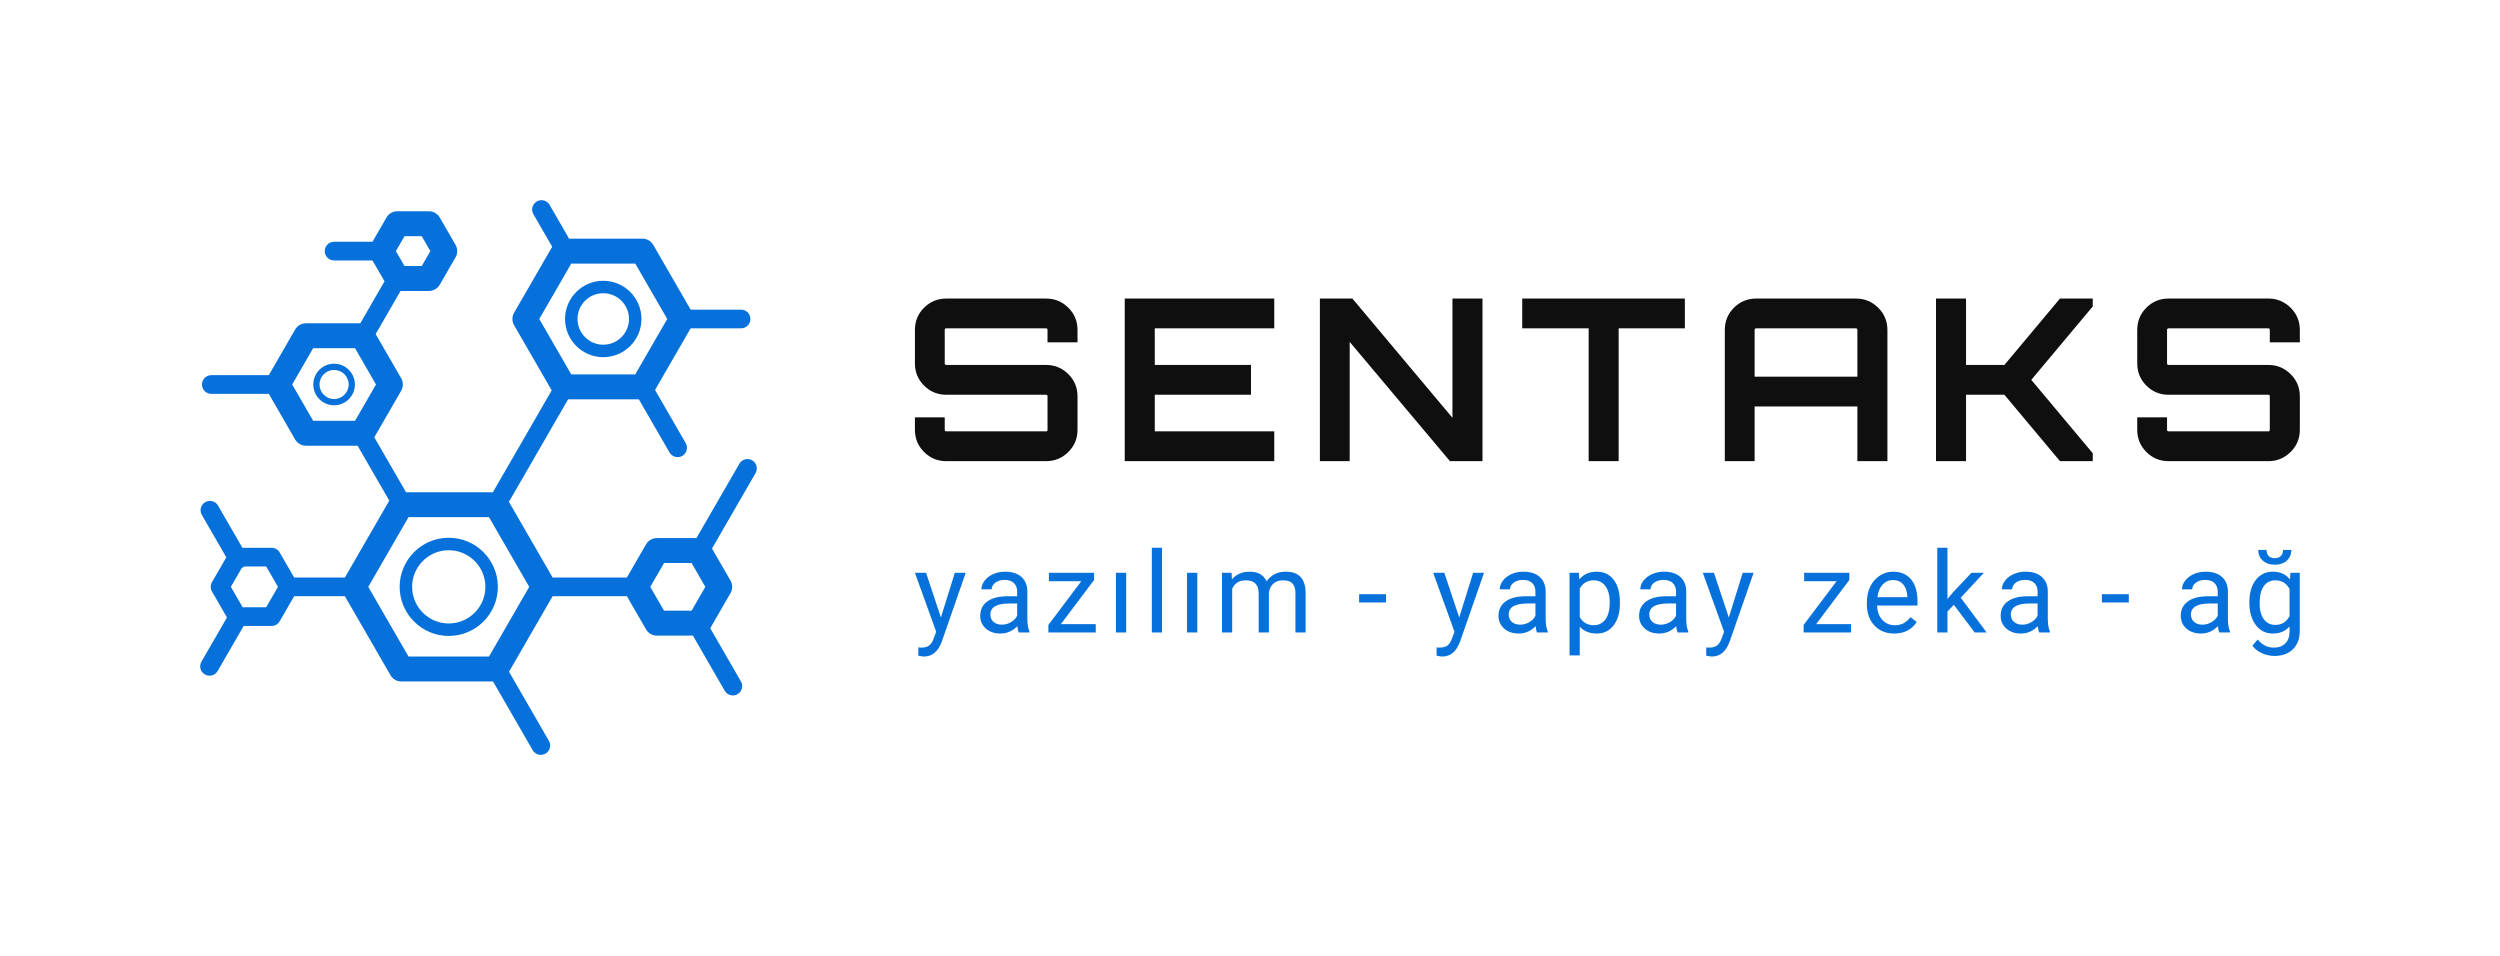
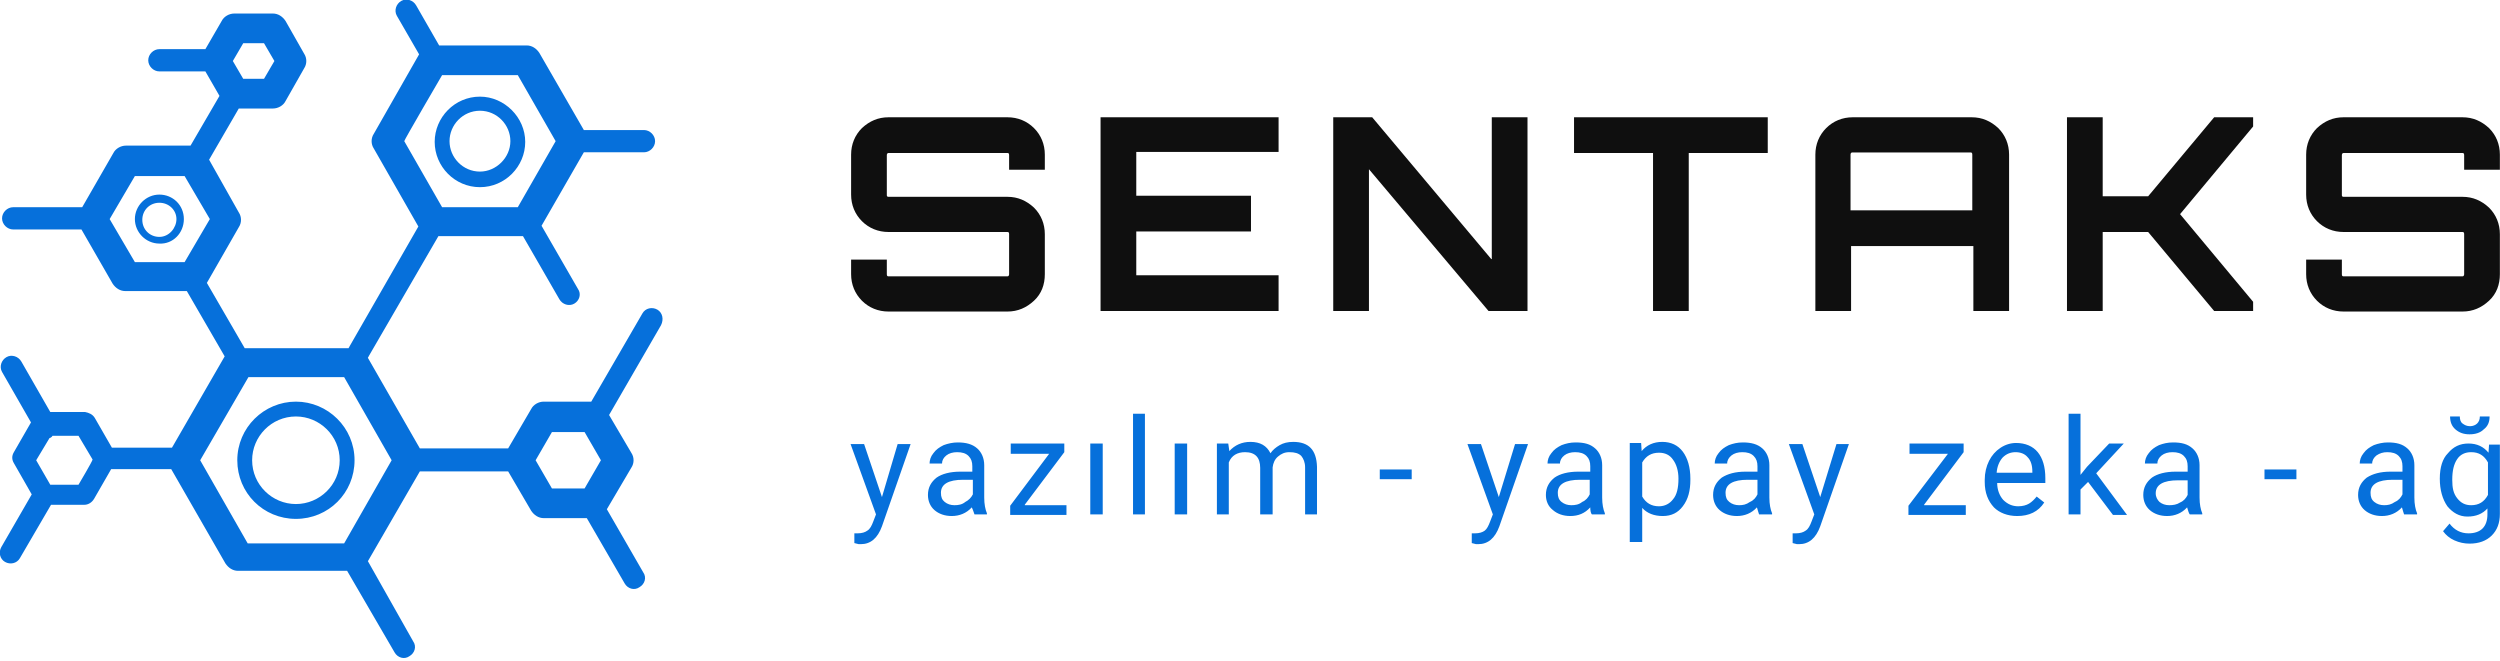
- <svg xmlns="http://www.w3.org/2000/svg" id="SvgjsSvg114305" width="4096" height="1564.784" version="1.1">
-   <defs id="SvgjsDefs114306" />
-   <g id="SvgjsG114307" transform="translate(328, 328) scale(34.4)" opacity="1">
-     <defs id="SvgjsDefs30176" />
-     <g id="SvgjsG30177" transform="scale(0.2164502)" opacity="1">
-       <g id="SvgjsG30178" class="5n4nu8STU" transform="translate(-7.329523, -7.540514) scale(1.371406)" light-content="false" non-strokable="false" fill="#0670db">
-         <path d="M93.905 47.232a1.5 1.5 0 0 0-2.049.549l-6.889 11.932h-6.354c-.715 0-1.375.381-1.732 1l-3.075 5.325H61.891l-7.029-12.173c.049-.06.103-.115.143-.185l9.371-16.232h11.35l4.923 8.528a1.498 1.498 0 0 0 2.049.549 1.5 1.5 0 0 0 .549-2.049l-4.923-8.527 5.711-9.891h8.092a1.5 1.5 0 1 0 0-3h-8.092l-5.999-10.39a2 2 0 0 0-1.732-1h-11.77L61.41 6.257a1.5 1.5 0 1 0-2.598 1.5l3.01 5.213-6.114 10.588a2.006 2.006 0 0 0 0 2l6.035 10.453-9.335 16.17c-.033.057-.054.116-.079.175H38.372l-5.091-8.818 4.311-7.468a2.006 2.006 0 0 0 0-2l-4.094-7.092 3.992-6.915h4.555c.715 0 1.375-.381 1.732-1l2.537-4.395a2.006 2.006 0 0 0 0-2l-2.537-4.396a2 2 0 0 0-1.732-1H36.97c-.715 0-1.375.381-1.732 1l-2.249 3.896h-6.16a1.5 1.5 0 1 0 0 3h6.16l1.932 3.346-3.888 6.735h-8.721c-.715 0-1.375.381-1.732 1l-4.227 7.322H7.127a1.5 1.5 0 1 0 0 3h9.226l4.227 7.322a2 2 0 0 0 1.732 1h8.287l5.084 8.807-7.125 12.34H20.42l-2.323-4.022a1.5 1.5 0 0 0-1.299-.75h-4.686L8.21 54.505a1.5 1.5 0 1 0-2.598 1.5L9.536 62.8l-2.302 3.987a1.495 1.495 0 0 0 0 1.5l2.405 4.166-4.093 7.089a1.5 1.5 0 0 0 2.598 1.501l4.175-7.232h4.48a1.5 1.5 0 0 0 1.299-.75l2.323-4.023h8.139l7.323 12.683a2 2 0 0 0 1.732 1h14.717l6.365 11.025a1.498 1.498 0 0 0 2.049.548 1.5 1.5 0 0 0 .549-2.049l-6.401-11.087 6.998-12.12h11.915l3.075 5.325a2 2 0 0 0 1.732 1h5.785l5.108 8.848a1.498 1.498 0 0 0 2.049.548 1.5 1.5 0 0 0 .549-2.049l-4.927-8.532 3.257-5.64a2.006 2.006 0 0 0 0-2l-2.972-5.147 6.991-12.109a1.5 1.5 0 0 0-.549-2.05zM64.882 15.667h10.267l5.133 8.89-5.133 8.891H64.882l-5.133-8.891 5.133-8.89zm-26.757-4.396h2.766l1.383 2.396-1.382 2.395h-2.767l-1.383-2.395 1.383-2.396zM20.106 35.069l3.36-5.822h6.724l3.36 5.822-3.36 5.822h-6.724l-3.36-5.822zM15.933 70.81h-3.778l-1.89-3.273 1.756-3.041c.061-.025.124-.042.183-.076.079-.046.15-.099.217-.156h3.512l1.865 3.229c0 .015-.004.028-.004.043s.004.029.004.043l-1.865 3.231zm35.749 7.91H38.769l-6.456-11.183 6.456-11.183h12.913l6.456 11.183-6.456 11.183zM77.56 67.537l2.208-3.825h4.417l2.208 3.825-2.208 3.825h-4.417l-2.208-3.825zM45.226 59.66c-4.344 0-7.878 3.534-7.878 7.877s3.534 7.878 7.878 7.878 7.877-3.534 7.877-7.878-3.534-7.877-7.877-7.877zm0 13.755a5.885 5.885 0 0 1-5.878-5.878 5.884 5.884 0 0 1 5.878-5.877 5.884 5.884 0 0 1 5.877 5.877 5.885 5.885 0 0 1-5.877 5.878zm24.789-42.728c3.381 0 6.131-2.75 6.131-6.13s-2.75-6.13-6.131-6.13c-3.38 0-6.13 2.75-6.13 6.13s2.75 6.13 6.13 6.13zm0-10.261c2.277 0 4.131 1.853 4.131 4.13s-1.854 4.13-4.131 4.13-4.13-1.853-4.13-4.13 1.852-4.13 4.13-4.13zM26.829 31.731c-1.841 0-3.338 1.497-3.338 3.337s1.497 3.337 3.338 3.337c1.84 0 3.337-1.497 3.337-3.337s-1.497-3.337-3.337-3.337zm0 5.675c-1.289 0-2.338-1.048-2.338-2.337s1.049-2.337 2.338-2.337 2.337 1.048 2.337 2.337-1.048 2.337-2.337 2.337z" />
+ <svg xmlns="http://www.w3.org/2000/svg" version="1.1" id="SvgjsSvg114305" x="0px" y="0px" width="3440.1px" height="908.8px" viewBox="0 0 3440.1 908.8" style="enable-background:new 0 0 3440.1 908.8;" xml:space="preserve">
+   <style type="text/css">
+ 	.st0{fill:#0670DB;}
+ 	.st1{fill:#0F0F0F;}
+ </style>
+   <g id="SvgjsG114307" transform="translate(328, 328) scale(34.4)">
+     <g id="SvgjsG30177" transform="scale(0.2164502)">
+       <g id="SvgjsG30178" transform="translate(-7.329523, -7.540514) scale(1.371406)">
+         <path class="st0" d="M61.8,15.1c-0.7-0.4-1.6-0.2-2,0.5l-6.9,11.9h-6.4c-0.7,0-1.4,0.4-1.7,1l-3.1,5.3H29.8l-7-12.2     c0-0.1,0.1-0.1,0.1-0.2l9.4-16.2h11.4l4.9,8.5c0.4,0.7,1.3,1,2,0.6c0,0,0,0,0,0c0.7-0.4,1-1.3,0.5-2l-4.9-8.5l5.7-9.9H60     c0.8,0,1.5-0.7,1.5-1.5S60.8-9.1,60-9.1h-8.1l-6-10.4c-0.4-0.6-1-1-1.7-1H32.4l-3.1-5.4c-0.4-0.7-1.3-1-2-0.6     c-0.7,0.4-1,1.3-0.6,2c0,0,0,0,0,0l3,5.2L23.6-8.6c-0.4,0.6-0.4,1.4,0,2l6,10.5l-9.3,16.2c0,0.1-0.1,0.1-0.1,0.2h-14l-5.1-8.8     l4.3-7.5c0.4-0.6,0.4-1.4,0-2L1.4-5.1l4-6.9h4.6c0.7,0,1.4-0.4,1.7-1l2.5-4.4c0.4-0.6,0.4-1.4,0-2l-2.5-4.4c-0.4-0.6-1-1-1.7-1     H4.8c-0.7,0-1.4,0.4-1.7,1L0.9-20h-6.2c-0.8,0-1.5,0.7-1.5,1.5c0,0.8,0.7,1.5,1.5,1.5h6.2l1.9,3.3l-3.9,6.7h-8.7     c-0.7,0-1.4,0.4-1.7,1l-4.2,7.3H-25c-0.8,0-1.5,0.7-1.5,1.5s0.7,1.5,1.5,1.5h9.2l4.2,7.3c0.4,0.6,1,1,1.7,1h8.3l5.1,8.8     l-7.1,12.3h-8.1l-2.3-4c-0.3-0.5-0.8-0.7-1.3-0.8H-20l-3.9-6.8c-0.4-0.7-1.3-1-2-0.6c-0.7,0.4-1,1.3-0.6,2c0,0,0,0,0,0l3.9,6.8     l-2.3,4c-0.3,0.5-0.3,1,0,1.5l2.4,4.2l-4.1,7.1c-0.4,0.7-0.2,1.6,0.5,2s1.6,0.2,2-0.5l4.2-7.2h4.5c0.5,0,1-0.3,1.3-0.8l2.3-4h8.1     l7.3,12.7c0.4,0.6,1,1,1.7,1h14.7l6.4,11c0.4,0.7,1.3,1,2,0.5c0,0,0,0,0,0c0.7-0.4,1-1.3,0.5-2L22.8,49l7-12.1h11.9l3.1,5.3     c0.4,0.6,1,1,1.7,1h5.8l5.1,8.8c0.4,0.7,1.3,1,2,0.5c0,0,0,0,0,0c0.7-0.4,1-1.3,0.5-2l-4.9-8.5l3.3-5.6c0.4-0.6,0.4-1.4,0-2     l-3-5.1l7-12.1C62.7,16.4,62.5,15.5,61.8,15.1C61.8,15.1,61.8,15.1,61.8,15.1L61.8,15.1z M32.8-16.5H43l5.1,8.9L43,1.3H32.8     l-5.1-8.9C27.6-7.6,32.8-16.5,32.8-16.5z M6-20.8h2.8l1.4,2.4l-1.4,2.4H6l-1.4-2.4L6-20.8z M-12,2.9l3.4-5.8h6.7l3.4,5.8     l-3.4,5.8h-6.7L-12,2.9L-12,2.9z M-16.2,38.7H-20l-1.9-3.3l1.8-3c0.1,0,0.1,0,0.2-0.1c0.1,0,0.1-0.1,0.2-0.2h3.5l1.9,3.2     c0,0,0,0,0,0s0,0,0,0C-14.3,35.5-16.2,38.7-16.2,38.7z M19.6,46.6H6.6L0.2,35.4l6.5-11.2h12.9L26,35.4L19.6,46.6z M45.4,35.4     l2.2-3.8h4.4l2.2,3.8l-2.2,3.8h-4.4L45.4,35.4z M13.1,27.5c-4.3,0-7.9,3.5-7.9,7.9s3.5,7.9,7.9,7.9s7.9-3.5,7.9-7.9     S17.4,27.5,13.1,27.5L13.1,27.5z M13.1,41.3c-3.2,0-5.9-2.6-5.9-5.9c0-3.2,2.6-5.9,5.9-5.9c3.2,0,5.9,2.6,5.9,5.9     C19,38.7,16.3,41.3,13.1,41.3z M37.9-1.4c3.4,0,6.1-2.8,6.1-6.1s-2.8-6.1-6.1-6.1c-3.4,0-6.1,2.8-6.1,6.1S34.5-1.4,37.9-1.4z      M37.9-11.7c2.3,0,4.1,1.9,4.1,4.1s-1.9,4.1-4.1,4.1c-2.3,0-4.1-1.9-4.1-4.1S35.6-11.7,37.9-11.7L37.9-11.7z M-5.3-0.4     c-1.8,0-3.3,1.5-3.3,3.3s1.5,3.3,3.3,3.3C-3.5,6.3-2,4.8-2,2.9S-3.5-0.4-5.3-0.4z M-5.3,5.3c-1.3,0-2.3-1-2.3-2.3s1-2.3,2.3-2.3     S-3,1.7-3,2.9S-4,5.3-5.3,5.3L-5.3,5.3z" />
      </g>
-       <g id="SvgjsG30179" class="text" transform="translate(309.6382, 57.42232) scale(1)" light-content="false" fill="#0f0f0f">
-         <path d="M-116.59 -28.87C-116.59 -30.79 -117.26 -32.43 -118.62 -33.77C-119.98 -35.11 -121.6 -35.78 -123.49 -35.78L-145.46 -35.78C-147.38 -35.78 -149.01 -35.11 -150.35 -33.77C-151.7 -32.43 -152.37 -30.79 -152.37 -28.87L-152.37 -21.52C-152.37 -19.6 -151.7 -17.96 -150.35 -16.62C-149.01 -15.28 -147.38 -14.61 -145.46 -14.61L-123.49 -14.61C-123.29 -14.61 -123.19 -14.49 -123.19 -14.26L-123.19 -6.91C-123.19 -6.68 -123.29 -6.56 -123.49 -6.56L-145.46 -6.56C-145.69 -6.56 -145.81 -6.68 -145.81 -6.91L-145.81 -9.64L-152.37 -9.64L-152.37 -6.91C-152.37 -4.99 -151.7 -3.35 -150.35 -2.01C-149.01 -0.67 -147.38 0 -145.46 0L-123.49 0C-121.6 0 -119.98 -0.67 -118.62 -2.01C-117.26 -3.35 -116.59 -4.99 -116.59 -6.91L-116.59 -14.26C-116.59 -16.18 -117.26 -17.82 -118.62 -19.16C-119.98 -20.5 -121.6 -21.17 -123.49 -21.17L-145.46 -21.17C-145.69 -21.17 -145.81 -21.29 -145.81 -21.52L-145.81 -28.87C-145.81 -29.1 -145.69 -29.22 -145.46 -29.22L-123.49 -29.22C-123.29 -29.22 -123.19 -29.1 -123.19 -28.87L-123.19 -26.14L-116.59 -26.14Z M-73.3 -35.78L-106.2 -35.78L-106.2 0L-73.3 0L-73.3 -6.56L-99.59 -6.56L-99.59 -14.61L-78.42 -14.61L-78.42 -21.17L-99.59 -21.17L-99.59 -29.22L-73.3 -29.22Z M-34.09 -9.54L-56.11 -35.78L-63.26 -35.78L-63.26 0L-56.7 0L-56.7 -26.24L-34.64 0L-27.48 0L-27.48 -35.78L-34.09 -35.78Z M-18.74 -35.78L-18.74 -29.22L-4.12 -29.22L-4.12 0L2.48 0L2.48 -29.22L17.05 -29.22L17.05 -35.78Z M32.75 -35.78C30.83 -35.78 29.2 -35.11 27.85 -33.77C26.51 -32.43 25.84 -30.79 25.84 -28.87L25.84 0L32.4 0L32.4 -12.03L55.01 -12.03L55.01 0L61.62 0L61.62 -28.87C61.62 -30.79 60.94 -32.43 59.58 -33.77C58.23 -35.11 56.59 -35.78 54.66 -35.78ZM32.4 -18.59L32.4 -28.87C32.4 -29.1 32.52 -29.22 32.75 -29.22L54.66 -29.22C54.9 -29.22 55.01 -29.1 55.01 -28.87L55.01 -18.59Z M99.59 -35.78L87.36 -21.17L78.92 -21.17L78.92 -35.78L72.31 -35.78L72.31 0L78.92 0L78.92 -14.61L87.36 -14.61L99.59 0L106.8 0L106.8 -1.74L93.28 -17.89L106.8 -34.04L106.8 -35.78Z M152.37 -28.87C152.37 -30.79 151.69 -32.43 150.33 -33.77C148.97 -35.11 147.35 -35.78 145.46 -35.78L123.49 -35.78C121.57 -35.78 119.94 -35.11 118.6 -33.77C117.26 -32.43 116.59 -30.79 116.59 -28.87L116.59 -21.52C116.59 -19.6 117.26 -17.96 118.6 -16.62C119.94 -15.28 121.57 -14.61 123.49 -14.61L145.46 -14.61C145.66 -14.61 145.76 -14.49 145.76 -14.26L145.76 -6.91C145.76 -6.68 145.66 -6.56 145.46 -6.56L123.49 -6.56C123.26 -6.56 123.15 -6.68 123.15 -6.91L123.15 -9.64L116.59 -9.64L116.59 -6.91C116.59 -4.99 117.26 -3.35 118.6 -2.01C119.94 -0.67 121.57 0 123.49 0L145.46 0C147.35 0 148.97 -0.67 150.33 -2.01C151.69 -3.35 152.37 -4.99 152.37 -6.91L152.37 -14.26C152.37 -16.18 151.69 -17.82 150.33 -19.16C148.97 -20.5 147.35 -21.17 145.46 -21.17L123.49 -21.17C123.26 -21.17 123.15 -21.29 123.15 -21.52L123.15 -28.87C123.15 -29.1 123.26 -29.22 123.49 -29.22L145.46 -29.22C145.66 -29.22 145.76 -29.1 145.76 -28.87L145.76 -26.14L152.37 -26.14Z" />
+       <g id="SvgjsG30179" transform="translate(309.6382, 57.42232) scale(1)">
+         <path class="st1" d="M-160.6-72.9c0-1.9-0.7-3.6-2-4.9s-3-2-4.9-2h-22c-1.9,0-3.5,0.7-4.9,2c-1.3,1.3-2,3-2,4.9v7.4     c0,1.9,0.7,3.6,2,4.9c1.3,1.3,3,2,4.9,2h22c0.2,0,0.3,0.1,0.3,0.4v7.4c0,0.2-0.1,0.4-0.3,0.4h-22c-0.2,0-0.3-0.1-0.3-0.4v-2.7     h-6.6v2.7c0,1.9,0.7,3.6,2,4.9c1.3,1.3,3,2,4.9,2h22c1.9,0,3.5-0.7,4.9-2s2-3,2-4.9v-7.4c0-1.9-0.7-3.6-2-4.9c-1.4-1.3-3-2-4.9-2     h-22c-0.2,0-0.3-0.1-0.3-0.3v-7.4c0-0.2,0.1-0.4,0.3-0.4h22c0.2,0,0.3,0.1,0.3,0.4v2.7h6.6V-72.9z M-117.4-79.8h-32.9v35.8h32.9     v-6.6h-26.3v-8.1h21.2v-6.6h-21.2v-8.1h26.3V-79.8z M-78.1-53.6l-22-26.2h-7.2v35.8h6.6v-26.2l22.1,26.2h7.2v-35.8h-6.6V-53.6z      M-62.8-79.8v6.6h14.6v29.2h6.6v-29.2H-27v-6.6H-62.8z M-11.3-79.8c-1.9,0-3.6,0.7-4.9,2c-1.3,1.3-2,3-2,4.9v28.9h6.6v-12H11v12     h6.6v-28.9c0-1.9-0.7-3.6-2-4.9c-1.4-1.3-3-2-4.9-2H-11.3z M-11.7-62.6v-10.3c0-0.2,0.1-0.4,0.3-0.4h21.9c0.2,0,0.3,0.1,0.3,0.4     v10.3H-11.7z M55.5-79.8L43.3-65.2h-8.4v-14.6h-6.6v35.8h6.6v-14.6h8.4l12.2,14.6h7.2v-1.7L49.2-61.9l13.5-16.2v-1.7H55.5z      M108.3-72.9c0-1.9-0.7-3.6-2-4.9c-1.4-1.3-3-2-4.9-2h-22c-1.9,0-3.5,0.7-4.9,2c-1.3,1.3-2,3-2,4.9v7.4c0,1.9,0.7,3.6,2,4.9     c1.3,1.3,3,2,4.9,2h22c0.2,0,0.3,0.1,0.3,0.4v7.4c0,0.2-0.1,0.4-0.3,0.4h-22c-0.2,0-0.3-0.1-0.3-0.4v-2.7h-6.6v2.7     c0,1.9,0.7,3.6,2,4.9c1.3,1.3,3,2,4.9,2h22c1.9,0,3.5-0.7,4.9-2c1.4-1.3,2-3,2-4.9v-7.4c0-1.9-0.7-3.6-2-4.9c-1.4-1.3-3-2-4.9-2     h-22c-0.2,0-0.3-0.1-0.3-0.3v-7.4c0-0.2,0.1-0.4,0.3-0.4h22c0.2,0,0.3,0.1,0.3,0.4v2.7h6.6V-72.9z" />
      </g>
-       <g id="SvgjsG30180" class="text" transform="translate(310.3382, 95.11285) scale(1)" light-content="false" fill="#0670db">
-         <path d="M-147.35 -3.29L-150.62 -13.13L-153.07 -13.13L-148.39 -0.15L-148.89 1.19C-149.16 2.01 -149.51 2.57 -149.94 2.88C-150.36 3.18 -150.95 3.34 -151.71 3.34L-152.32 3.29L-152.32 5.11L-151.48 5.27L-151.06 5.3C-149.28 5.3 -147.98 4.21 -147.16 2.03L-141.89 -13.13L-144.29 -13.13Z M-130.22 0L-127.87 0L-127.87 -0.19C-128.18 -0.91 -128.33 -1.86 -128.33 -3.07L-128.33 -9.11C-128.36 -10.44 -128.81 -11.48 -129.66 -12.24C-130.52 -12.99 -131.71 -13.37 -133.22 -13.37C-134.17 -13.37 -135.05 -13.19 -135.85 -12.84C-136.64 -12.48 -137.27 -12 -137.74 -11.39C-138.2 -10.78 -138.44 -10.14 -138.44 -9.49L-136.18 -9.49C-136.18 -10.06 -135.91 -10.55 -135.37 -10.96C-134.83 -11.36 -134.15 -11.56 -133.35 -11.56C-132.44 -11.56 -131.75 -11.33 -131.28 -10.86C-130.81 -10.4 -130.57 -9.77 -130.57 -8.99L-130.57 -7.96L-132.76 -7.96C-134.64 -7.96 -136.11 -7.58 -137.14 -6.82C-138.18 -6.07 -138.7 -5.01 -138.7 -3.64C-138.7 -2.52 -138.29 -1.59 -137.46 -0.86C-136.63 -0.12 -135.57 0.24 -134.28 0.24C-132.83 0.24 -131.58 -0.3 -130.54 -1.38C-130.46 -0.72 -130.35 -0.26 -130.22 0ZM-133.95 -1.71C-134.68 -1.71 -135.29 -1.91 -135.76 -2.31C-136.22 -2.7 -136.46 -3.25 -136.46 -3.96C-136.46 -5.56 -135.08 -6.37 -132.33 -6.37L-130.57 -6.37L-130.57 -3.68C-130.86 -3.09 -131.32 -2.62 -131.95 -2.26C-132.58 -1.89 -133.24 -1.71 -133.95 -1.71Z M-120.96 -1.83L-113.65 -11.54L-113.65 -13.13L-123.59 -13.13L-123.59 -11.27L-116.46 -11.27L-123.7 -1.65L-123.7 0L-113.28 0L-113.28 -1.83Z M-106.58 0L-106.58 -13.13L-108.84 -13.13L-108.84 0Z M-98.7 0L-98.7 -18.64L-100.94 -18.64L-100.94 0Z M-90.93 0L-90.93 -13.13L-93.19 -13.13L-93.19 0Z M-83.38 -13.13L-85.5 -13.13L-85.5 0L-83.26 0L-83.26 -9.58C-82.72 -10.84 -81.71 -11.47 -80.24 -11.47C-78.37 -11.47 -77.43 -10.51 -77.43 -8.6L-77.43 0L-75.18 0L-75.18 -8.71C-75.09 -9.55 -74.77 -10.22 -74.22 -10.72C-73.67 -11.22 -72.98 -11.47 -72.14 -11.47C-71.13 -11.47 -70.41 -11.23 -69.99 -10.77C-69.56 -10.3 -69.34 -9.6 -69.34 -8.66L-69.34 0L-67.1 0L-67.1 -8.8C-67.15 -11.85 -68.61 -13.37 -71.49 -13.37C-72.44 -13.37 -73.27 -13.18 -73.97 -12.79C-74.67 -12.4 -75.24 -11.89 -75.68 -11.26C-76.34 -12.67 -77.59 -13.37 -79.42 -13.37C-81.06 -13.37 -82.36 -12.8 -83.32 -11.67Z M-49.41 -6.59L-49.41 -8.42L-55.33 -8.42L-55.33 -6.59Z M-33.3 -3.29L-36.58 -13.13L-39.03 -13.13L-34.34 -0.15L-34.84 1.19C-35.12 2.01 -35.47 2.57 -35.89 2.88C-36.32 3.18 -36.91 3.34 -37.67 3.34L-38.28 3.29L-38.28 5.11L-37.44 5.27L-37.01 5.3C-35.23 5.3 -33.94 4.21 -33.12 2.03L-27.84 -13.13L-30.24 -13.13Z M-16.18 0L-13.82 0L-13.82 -0.19C-14.13 -0.91 -14.28 -1.86 -14.28 -3.07L-14.28 -9.11C-14.32 -10.44 -14.76 -11.48 -15.62 -12.24C-16.48 -12.99 -17.66 -13.37 -19.17 -13.37C-20.13 -13.37 -21 -13.19 -21.8 -12.84C-22.6 -12.48 -23.23 -12 -23.69 -11.39C-24.16 -10.78 -24.39 -10.14 -24.39 -9.49L-22.13 -9.49C-22.13 -10.06 -21.86 -10.55 -21.32 -10.96C-20.78 -11.36 -20.11 -11.56 -19.31 -11.56C-18.39 -11.56 -17.7 -11.33 -17.23 -10.86C-16.76 -10.4 -16.53 -9.77 -16.53 -8.99L-16.53 -7.96L-18.71 -7.96C-20.6 -7.96 -22.06 -7.58 -23.1 -6.82C-24.14 -6.07 -24.66 -5.01 -24.66 -3.64C-24.66 -2.52 -24.24 -1.59 -23.41 -0.86C-22.59 -0.12 -21.52 0.24 -20.23 0.24C-18.78 0.24 -17.54 -0.3 -16.49 -1.38C-16.41 -0.72 -16.31 -0.26 -16.18 0ZM-19.9 -1.71C-20.64 -1.71 -21.24 -1.91 -21.71 -2.31C-22.18 -2.7 -22.41 -3.25 -22.41 -3.96C-22.41 -5.56 -21.04 -6.37 -18.29 -6.37L-16.53 -6.37L-16.53 -3.68C-16.81 -3.09 -17.27 -2.62 -17.9 -2.26C-18.53 -1.89 -19.2 -1.71 -19.9 -1.71Z M2.06 -6.42L2.06 -6.62C2.06 -8.74 1.6 -10.4 0.69 -11.59C-0.23 -12.78 -1.48 -13.37 -3.06 -13.37C-4.68 -13.37 -5.95 -12.8 -6.87 -11.67L-6.98 -13.13L-9.03 -13.13L-9.03 5.05L-6.78 5.05L-6.78 -1.27C-5.87 -0.26 -4.61 0.24 -3.02 0.24C-1.46 0.24 -0.22 -0.37 0.69 -1.59C1.61 -2.81 2.06 -4.42 2.06 -6.42ZM-0.18 -6.67C-0.18 -4.99 -0.5 -3.72 -1.13 -2.87C-1.77 -2.02 -2.62 -1.59 -3.7 -1.59C-5.08 -1.59 -6.11 -2.19 -6.78 -3.39L-6.78 -9.66C-6.1 -10.86 -5.08 -11.47 -3.72 -11.47C-2.62 -11.47 -1.76 -11.04 -1.13 -10.18C-0.5 -9.32 -0.18 -8.15 -0.18 -6.67Z M14.76 0L17.11 0L17.11 -0.19C16.8 -0.91 16.65 -1.86 16.65 -3.07L16.65 -9.11C16.62 -10.44 16.17 -11.48 15.32 -12.24C14.46 -12.99 13.27 -13.37 11.76 -13.37C10.81 -13.37 9.93 -13.19 9.13 -12.84C8.34 -12.48 7.71 -12 7.24 -11.39C6.78 -10.78 6.54 -10.14 6.54 -9.49L8.8 -9.49C8.8 -10.06 9.07 -10.55 9.61 -10.96C10.16 -11.36 10.83 -11.56 11.63 -11.56C12.54 -11.56 13.23 -11.33 13.7 -10.86C14.17 -10.4 14.41 -9.77 14.41 -8.99L14.41 -7.96L12.22 -7.96C10.34 -7.96 8.88 -7.58 7.84 -6.82C6.8 -6.07 6.28 -5.01 6.28 -3.64C6.28 -2.52 6.69 -1.59 7.52 -0.86C8.35 -0.12 9.41 0.24 10.71 0.24C12.15 0.24 13.4 -0.3 14.44 -1.38C14.52 -0.72 14.63 -0.26 14.76 0ZM11.03 -1.71C10.3 -1.71 9.69 -1.91 9.23 -2.31C8.76 -2.7 8.52 -3.25 8.52 -3.96C8.52 -5.56 9.9 -6.37 12.65 -6.37L14.41 -6.37L14.41 -3.68C14.12 -3.09 13.67 -2.62 13.04 -2.26C12.4 -1.89 11.74 -1.71 11.03 -1.71Z M26.02 -3.29L22.75 -13.13L20.3 -13.13L24.98 -0.15L24.48 1.19C24.21 2.01 23.86 2.57 23.43 2.88C23.01 3.18 22.41 3.34 21.65 3.34L21.05 3.29L21.05 5.11L21.88 5.27L22.31 5.3C24.09 5.3 25.39 4.21 26.2 2.03L31.48 -13.13L29.08 -13.13Z M45.23 -1.83L52.54 -11.54L52.54 -13.13L42.59 -13.13L42.59 -11.27L49.73 -11.27L42.48 -1.65L42.48 0L52.91 0L52.91 -1.83Z M62.42 0.24C64.62 0.24 66.27 -0.6 67.37 -2.29L66 -3.36C65.59 -2.83 65.11 -2.4 64.56 -2.07C64.01 -1.75 63.34 -1.59 62.54 -1.59C61.43 -1.59 60.51 -1.99 59.78 -2.78C59.06 -3.58 58.68 -4.63 58.65 -5.92L67.54 -5.92L67.54 -6.85C67.54 -8.95 67.07 -10.56 66.12 -11.68C65.18 -12.81 63.85 -13.37 62.14 -13.37C61.1 -13.37 60.13 -13.08 59.24 -12.5C58.34 -11.92 57.65 -11.12 57.15 -10.1C56.65 -9.08 56.4 -7.91 56.4 -6.61L56.4 -6.2C56.4 -4.24 56.96 -2.68 58.08 -1.51C59.19 -0.34 60.64 0.24 62.42 0.24ZM62.14 -11.53C63.08 -11.53 63.83 -11.21 64.38 -10.59C64.93 -9.96 65.23 -9.08 65.3 -7.93L65.3 -7.76L58.72 -7.76C58.87 -8.95 59.25 -9.88 59.86 -10.54C60.48 -11.2 61.24 -11.53 62.14 -11.53Z M75.54 -6.08L80.12 0L82.75 0L77.05 -7.64L82.15 -13.13L79.42 -13.13L75.34 -8.81L74.13 -7.36L74.13 -18.64L71.89 -18.64L71.89 0L74.13 0L74.13 -4.61Z M94.32 0L96.67 0L96.67 -0.19C96.36 -0.91 96.21 -1.86 96.21 -3.07L96.21 -9.11C96.18 -10.44 95.73 -11.48 94.87 -12.24C94.02 -12.99 92.83 -13.37 91.32 -13.37C90.36 -13.37 89.49 -13.19 88.69 -12.84C87.9 -12.48 87.26 -12 86.8 -11.39C86.33 -10.78 86.1 -10.14 86.1 -9.49L88.36 -9.49C88.36 -10.06 88.63 -10.55 89.17 -10.96C89.71 -11.36 90.38 -11.56 91.19 -11.56C92.1 -11.56 92.79 -11.33 93.26 -10.86C93.73 -10.4 93.96 -9.77 93.96 -8.99L93.96 -7.96L91.78 -7.96C89.9 -7.96 88.43 -7.58 87.39 -6.82C86.35 -6.07 85.84 -5.01 85.84 -3.64C85.84 -2.52 86.25 -1.59 87.08 -0.86C87.91 -0.12 88.97 0.24 90.26 0.24C91.71 0.24 92.96 -0.3 94 -1.38C94.08 -0.72 94.19 -0.26 94.32 0ZM90.59 -1.71C89.86 -1.71 89.25 -1.91 88.78 -2.31C88.31 -2.7 88.08 -3.25 88.08 -3.96C88.08 -5.56 89.45 -6.37 92.2 -6.37L93.96 -6.37L93.96 -3.68C93.68 -3.09 93.22 -2.62 92.59 -2.26C91.96 -1.89 91.29 -1.71 90.59 -1.71Z M114.03 -6.59L114.03 -8.42L108.11 -8.42L108.11 -6.59Z M133.95 0L136.3 0L136.3 -0.19C135.99 -0.91 135.84 -1.86 135.84 -3.07L135.84 -9.11C135.81 -10.44 135.36 -11.48 134.51 -12.24C133.65 -12.99 132.46 -13.37 130.95 -13.37C130 -13.37 129.12 -13.19 128.32 -12.84C127.53 -12.48 126.9 -12 126.43 -11.39C125.97 -10.78 125.73 -10.14 125.73 -9.49L127.99 -9.49C127.99 -10.06 128.26 -10.55 128.8 -10.96C129.35 -11.36 130.02 -11.56 130.82 -11.56C131.73 -11.56 132.42 -11.33 132.89 -10.86C133.36 -10.4 133.6 -9.77 133.6 -8.99L133.6 -7.96L131.41 -7.96C129.53 -7.96 128.07 -7.58 127.03 -6.82C125.99 -6.07 125.47 -5.01 125.47 -3.64C125.47 -2.52 125.88 -1.59 126.71 -0.86C127.54 -0.12 128.6 0.24 129.9 0.24C131.34 0.24 132.59 -0.3 133.63 -1.38C133.71 -0.72 133.82 -0.26 133.95 0ZM130.22 -1.71C129.49 -1.71 128.88 -1.91 128.42 -2.31C127.95 -2.7 127.71 -3.25 127.71 -3.96C127.71 -5.56 129.09 -6.37 131.84 -6.37L133.6 -6.37L133.6 -3.68C133.31 -3.09 132.86 -2.62 132.22 -2.26C131.59 -1.89 130.93 -1.71 130.22 -1.71Z M140.56 -6.67C140.56 -4.54 141.04 -2.85 141.99 -1.61C142.94 -0.38 144.18 0.24 145.72 0.24C147.27 0.24 148.5 -0.28 149.4 -1.31L149.4 -0.18C149.4 0.93 149.09 1.8 148.48 2.41C147.87 3.03 147.02 3.34 145.93 3.34C144.54 3.34 143.36 2.74 142.4 1.55L141.23 2.9C141.71 3.6 142.4 4.16 143.31 4.56C144.21 4.97 145.14 5.17 146.09 5.17C147.78 5.17 149.14 4.68 150.14 3.7C151.15 2.72 151.65 1.38 151.65 -0.32L151.65 -13.13L149.6 -13.13L149.49 -11.67C148.6 -12.8 147.35 -13.37 145.75 -13.37C144.18 -13.37 142.93 -12.77 141.98 -11.56C141.04 -10.35 140.56 -8.72 140.56 -6.67ZM142.82 -6.42C142.82 -8.08 143.13 -9.34 143.74 -10.19C144.36 -11.04 145.21 -11.47 146.3 -11.47C147.68 -11.47 148.71 -10.84 149.4 -9.58L149.4 -3.59C148.73 -2.31 147.69 -1.66 146.28 -1.66C145.19 -1.66 144.34 -2.08 143.73 -2.93C143.12 -3.78 142.82 -4.94 142.82 -6.42ZM149.79 -18.15L147.97 -18.15C147.97 -17.58 147.81 -17.13 147.49 -16.82C147.17 -16.5 146.72 -16.34 146.16 -16.34C145.57 -16.34 145.12 -16.5 144.81 -16.82C144.5 -17.14 144.35 -17.58 144.35 -18.15L142.52 -18.15C142.52 -17.18 142.85 -16.4 143.53 -15.8C144.2 -15.2 145.07 -14.9 146.16 -14.9C147.24 -14.9 148.12 -15.2 148.78 -15.79C149.45 -16.39 149.79 -17.17 149.79 -18.15Z" />
+       <g id="SvgjsG30180" transform="translate(310.3382, 95.11285) scale(1)">
+         <path class="st0" d="M-191.4-47.3l-3.3-9.8h-2.5l4.7,13l-0.5,1.3c-0.3,0.8-0.6,1.4-1.1,1.7c-0.4,0.3-1,0.5-1.8,0.5l-0.6,0v1.8     l0.8,0.2l0.4,0c1.8,0,3.1-1.1,3.9-3.3l5.3-15.2h-2.4L-191.4-47.3z M-174.3-44.1h2.3v-0.2c-0.3-0.7-0.5-1.7-0.5-2.9v-6     c0-1.3-0.5-2.4-1.3-3.1c-0.9-0.8-2.1-1.1-3.6-1.1c-0.9,0-1.8,0.2-2.6,0.5c-0.8,0.4-1.4,0.8-1.9,1.5c-0.5,0.6-0.7,1.3-0.7,1.9h2.3     c0-0.6,0.3-1.1,0.8-1.5c0.5-0.4,1.2-0.6,2-0.6c0.9,0,1.6,0.2,2.1,0.7c0.5,0.5,0.7,1.1,0.7,1.9v1h-2.2c-1.9,0-3.4,0.4-4.4,1.1     c-1,0.8-1.6,1.8-1.6,3.2c0,1.1,0.4,2.1,1.2,2.8c0.8,0.7,1.9,1.1,3.2,1.1c1.4,0,2.7-0.5,3.7-1.6     C-174.5-44.8-174.4-44.3-174.3-44.1z M-178-45.8c-0.7,0-1.3-0.2-1.8-0.6c-0.5-0.4-0.7-0.9-0.7-1.7c0-1.6,1.4-2.4,4.1-2.4h1.8v2.7     c-0.3,0.6-0.8,1.1-1.4,1.4C-176.6-45.9-177.3-45.8-178-45.8z M-165-45.9l7.3-9.7v-1.6h-9.9v1.9h7.1l-7.2,9.6v1.7h10.4v-1.8H-165z      M-150.6-44.1v-13.1h-2.3v13.1H-150.6z M-142.8-44.1v-18.6h-2.2v18.6H-142.8z M-135-44.1v-13.1h-2.3v13.1H-135z M-127.4-57.2     h-2.1v13.1h2.2v-9.6c0.5-1.3,1.6-1.9,3-1.9c1.9,0,2.8,1,2.8,2.9v8.6h2.3v-8.7c0.1-0.8,0.4-1.5,1-2c0.6-0.5,1.2-0.8,2.1-0.8     c1,0,1.7,0.2,2.2,0.7c0.4,0.5,0.7,1.2,0.7,2.1v8.7h2.2v-8.8c-0.1-3.1-1.5-4.6-4.4-4.6c-1,0-1.8,0.2-2.5,0.6     c-0.7,0.4-1.3,0.9-1.7,1.5c-0.7-1.4-1.9-2.1-3.7-2.1c-1.6,0-2.9,0.6-3.9,1.7L-127.4-57.2z M-93.5-50.6v-1.8h-5.9v1.8H-93.5z      M-77.4-47.3l-3.3-9.8h-2.5l4.7,13l-0.5,1.3c-0.3,0.8-0.6,1.4-1,1.7c-0.4,0.3-1,0.5-1.8,0.5l-0.6,0v1.8l0.8,0.2l0.4,0     c1.8,0,3.1-1.1,3.9-3.3l5.3-15.2h-2.4L-77.4-47.3z M-60.2-44.1h2.4v-0.2c-0.3-0.7-0.5-1.7-0.5-2.9v-6c0-1.3-0.5-2.4-1.3-3.1     c-0.9-0.8-2-1.1-3.6-1.1c-1,0-1.8,0.2-2.6,0.5c-0.8,0.4-1.4,0.8-1.9,1.5c-0.5,0.6-0.7,1.3-0.7,1.9h2.3c0-0.6,0.3-1.1,0.8-1.5     c0.5-0.4,1.2-0.6,2-0.6c0.9,0,1.6,0.2,2.1,0.7c0.5,0.5,0.7,1.1,0.7,1.9v1h-2.2c-1.9,0-3.4,0.4-4.4,1.1c-1,0.8-1.6,1.8-1.6,3.2     c0,1.1,0.4,2.1,1.3,2.8c0.8,0.7,1.9,1.1,3.2,1.1c1.5,0,2.7-0.5,3.7-1.6C-60.5-44.8-60.4-44.3-60.2-44.1z M-64-45.8     c-0.7,0-1.3-0.2-1.8-0.6c-0.5-0.4-0.7-0.9-0.7-1.7c0-1.6,1.4-2.4,4.1-2.4h1.8v2.7c-0.3,0.6-0.7,1.1-1.4,1.4     C-62.6-45.9-63.3-45.8-64-45.8z M-42-50.5v-0.2c0-2.1-0.5-3.8-1.4-5c-0.9-1.2-2.2-1.8-3.8-1.8c-1.6,0-2.9,0.6-3.8,1.7l-0.1-1.5     h-2.1V-39h2.3v-6.3c0.9,1,2.2,1.5,3.8,1.5c1.6,0,2.8-0.6,3.7-1.8C-42.4-46.9-42-48.5-42-50.5z M-44.2-50.7c0,1.7-0.3,3-1,3.8     c-0.6,0.8-1.5,1.3-2.6,1.3c-1.4,0-2.4-0.6-3.1-1.8v-6.3c0.7-1.2,1.7-1.8,3.1-1.8c1.1,0,2,0.4,2.6,1.3     C-44.6-53.4-44.2-52.2-44.2-50.7z M-29.3-44.1h2.4v-0.2c-0.3-0.7-0.5-1.7-0.5-2.9v-6c0-1.3-0.5-2.4-1.3-3.1     c-0.9-0.8-2.1-1.1-3.6-1.1c-1,0-1.8,0.2-2.6,0.5c-0.8,0.4-1.4,0.8-1.9,1.5c-0.5,0.6-0.7,1.3-0.7,1.9h2.3c0-0.6,0.3-1.1,0.8-1.5     c0.5-0.4,1.2-0.6,2-0.6c0.9,0,1.6,0.2,2.1,0.7c0.5,0.5,0.7,1.1,0.7,1.9v1h-2.2c-1.9,0-3.3,0.4-4.4,1.1c-1,0.8-1.6,1.8-1.6,3.2     c0,1.1,0.4,2.1,1.2,2.8c0.8,0.7,1.9,1.1,3.2,1.1c1.4,0,2.7-0.5,3.7-1.6C-29.5-44.8-29.4-44.3-29.3-44.1z M-33-45.8     c-0.7,0-1.3-0.2-1.8-0.6c-0.5-0.4-0.7-0.9-0.7-1.7c0-1.6,1.4-2.4,4.1-2.4h1.8v2.7c-0.3,0.6-0.7,1.1-1.4,1.4     C-31.7-45.9-32.3-45.8-33-45.8z M-18-47.3l-3.3-9.8h-2.5l4.7,13l-0.5,1.3c-0.3,0.8-0.6,1.4-1.1,1.7c-0.4,0.3-1,0.5-1.8,0.5     l-0.6,0v1.8l0.8,0.2l0.4,0c1.8,0,3.1-1.1,3.9-3.3l5.3-15.2H-15L-18-47.3z M1.2-45.9l7.3-9.7v-1.6h-10v1.9h7.1l-7.3,9.6v1.7H8.9     v-1.8H1.2z M18.4-43.8c2.2,0,3.9-0.8,5-2.5l-1.4-1.1c-0.4,0.5-0.9,1-1.4,1.3c-0.5,0.3-1.2,0.5-2,0.5c-1.1,0-2-0.4-2.8-1.2     c-0.7-0.8-1.1-1.9-1.1-3.1h8.9v-0.9c0-2.1-0.5-3.7-1.4-4.8c-0.9-1.1-2.3-1.7-4-1.7c-1,0-2,0.3-2.9,0.9c-0.9,0.6-1.6,1.4-2.1,2.4     c-0.5,1-0.8,2.2-0.8,3.5v0.4c0,2,0.6,3.5,1.7,4.7C15.1-44.4,16.6-43.8,18.4-43.8z M18.1-55.6c0.9,0,1.7,0.3,2.2,0.9     c0.6,0.6,0.9,1.5,0.9,2.7v0.2h-6.6c0.1-1.2,0.5-2.1,1.1-2.8C16.4-55.3,17.2-55.6,18.1-55.6z M31.5-50.1l4.6,6.1h2.6L33-51.7     l5.1-5.5h-2.7l-4.1,4.3l-1.2,1.5v-11.3h-2.2v18.6h2.2v-4.6L31.5-50.1z M50.3-44.1h2.3v-0.2c-0.3-0.7-0.5-1.7-0.5-2.9v-6     c0-1.3-0.5-2.4-1.3-3.1c-0.9-0.8-2-1.1-3.6-1.1c-1,0-1.8,0.2-2.6,0.5c-0.8,0.4-1.4,0.8-1.9,1.5c-0.5,0.6-0.7,1.3-0.7,1.9h2.3     c0-0.6,0.3-1.1,0.8-1.5c0.5-0.4,1.2-0.6,2-0.6c0.9,0,1.6,0.2,2.1,0.7c0.5,0.5,0.7,1.1,0.7,1.9v1h-2.2c-1.9,0-3.4,0.4-4.4,1.1     c-1,0.8-1.6,1.8-1.6,3.2c0,1.1,0.4,2.1,1.2,2.8c0.8,0.7,1.9,1.1,3.2,1.1c1.4,0,2.7-0.5,3.7-1.6C50-44.8,50.1-44.3,50.3-44.1z      M46.5-45.8c-0.7,0-1.3-0.2-1.8-0.6C44.3-46.8,44-47.3,44-48c0-1.6,1.4-2.4,4.1-2.4h1.8v2.7c-0.3,0.6-0.7,1.1-1.4,1.4     C47.9-45.9,47.2-45.8,46.5-45.8z M70-50.6v-1.8h-5.9v1.8H70z M89.9-44.1h2.4v-0.2c-0.3-0.7-0.5-1.7-0.5-2.9v-6     c0-1.3-0.5-2.4-1.3-3.1c-0.9-0.8-2-1.1-3.6-1.1c-0.9,0-1.8,0.2-2.6,0.5c-0.8,0.4-1.4,0.8-1.9,1.5c-0.5,0.6-0.7,1.3-0.7,1.9h2.3     c0-0.6,0.3-1.1,0.8-1.5c0.6-0.4,1.2-0.6,2-0.6c0.9,0,1.6,0.2,2.1,0.7c0.5,0.5,0.7,1.1,0.7,1.9v1h-2.2c-1.9,0-3.3,0.4-4.4,1.1     c-1,0.8-1.6,1.8-1.6,3.2c0,1.1,0.4,2.1,1.2,2.8c0.8,0.7,1.9,1.1,3.2,1.1c1.4,0,2.7-0.5,3.7-1.6C89.7-44.8,89.8-44.3,89.9-44.1z      M86.2-45.8c-0.7,0-1.3-0.2-1.8-0.6c-0.5-0.4-0.7-0.9-0.7-1.7c0-1.6,1.4-2.4,4.1-2.4h1.8v2.7c-0.3,0.6-0.7,1.1-1.4,1.4     C87.5-45.9,86.9-45.8,86.2-45.8z M96.5-50.7c0,2.1,0.5,3.8,1.4,5.1c1,1.2,2.2,1.9,3.7,1.9c1.6,0,2.8-0.5,3.7-1.5v1.1     c0,1.1-0.3,2-0.9,2.6c-0.6,0.6-1.5,0.9-2.6,0.9c-1.4,0-2.6-0.6-3.5-1.8l-1.2,1.4c0.5,0.7,1.2,1.3,2.1,1.7     c0.9,0.4,1.8,0.6,2.8,0.6c1.7,0,3.1-0.5,4.1-1.5c1-1,1.5-2.3,1.5-4v-12.8h-2l-0.1,1.5c-0.9-1.1-2.1-1.7-3.7-1.7     c-1.6,0-2.8,0.6-3.8,1.8C97-54.4,96.5-52.8,96.5-50.7z M98.8-50.5c0-1.7,0.3-2.9,0.9-3.8c0.6-0.9,1.5-1.3,2.6-1.3     c1.4,0,2.4,0.6,3.1,1.9v6c-0.7,1.3-1.7,1.9-3.1,1.9c-1.1,0-1.9-0.4-2.6-1.3S98.8-49,98.8-50.5z M105.7-62.2h-1.8     c0,0.6-0.2,1-0.5,1.3c-0.3,0.3-0.8,0.5-1.3,0.5c-0.6,0-1-0.2-1.4-0.5s-0.5-0.8-0.5-1.3h-1.8c0,1,0.3,1.8,1,2.4     c0.7,0.6,1.5,0.9,2.6,0.9c1.1,0,2-0.3,2.6-0.9C105.4-60.4,105.7-61.2,105.7-62.2z" />
      </g>
    </g>
  </g>
</svg>
